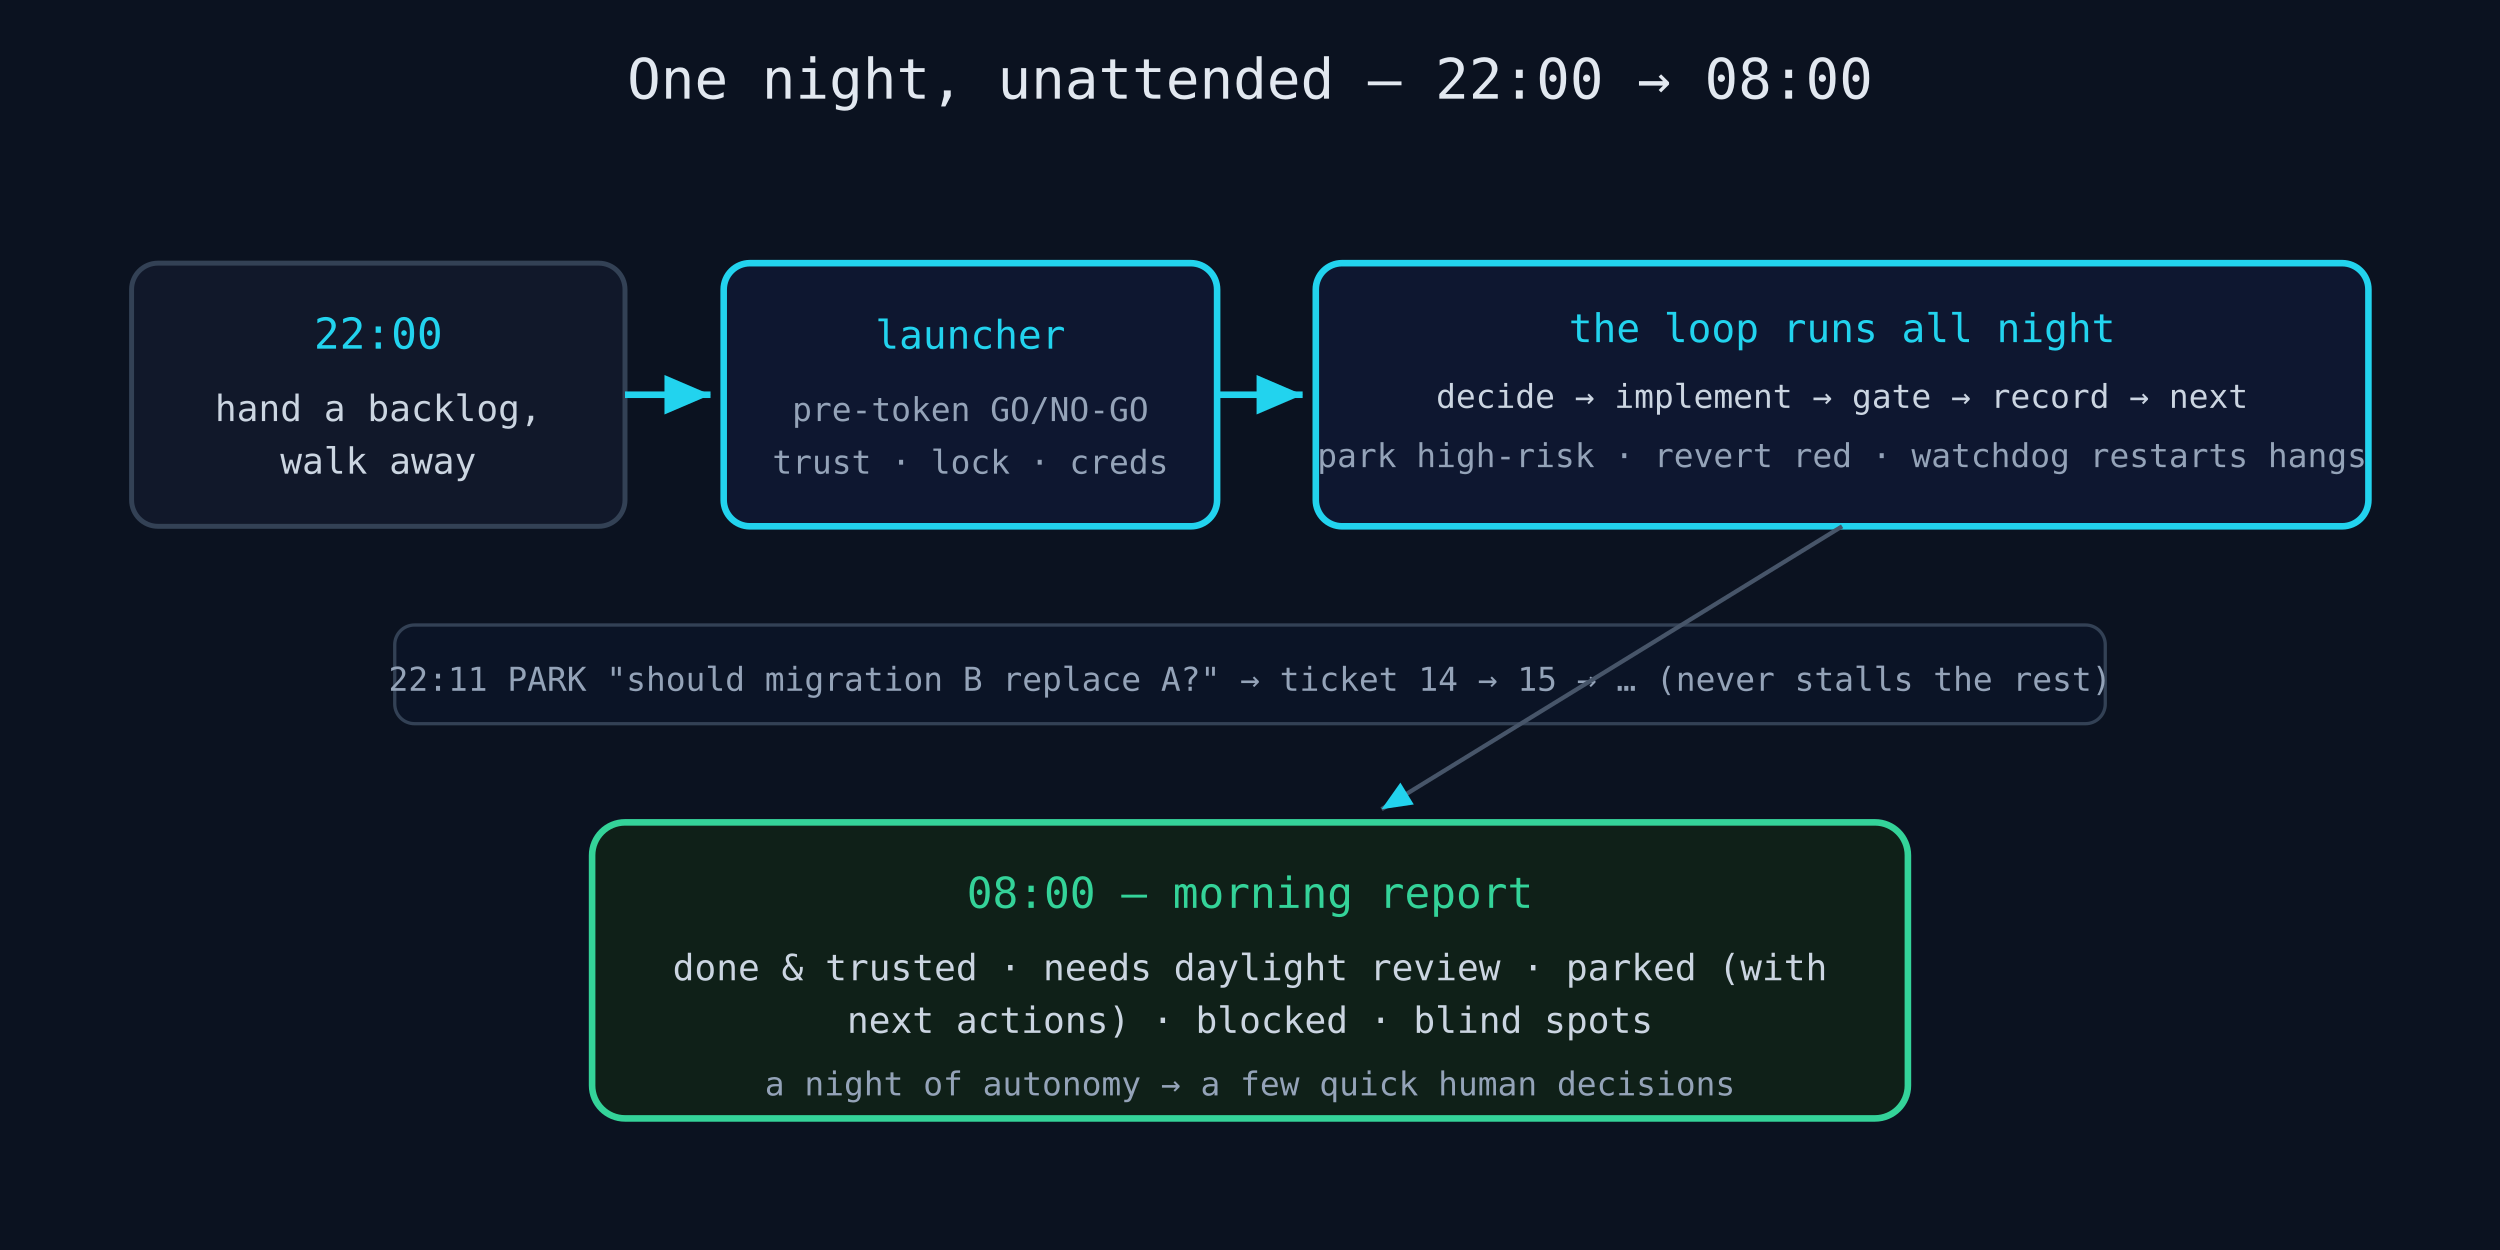
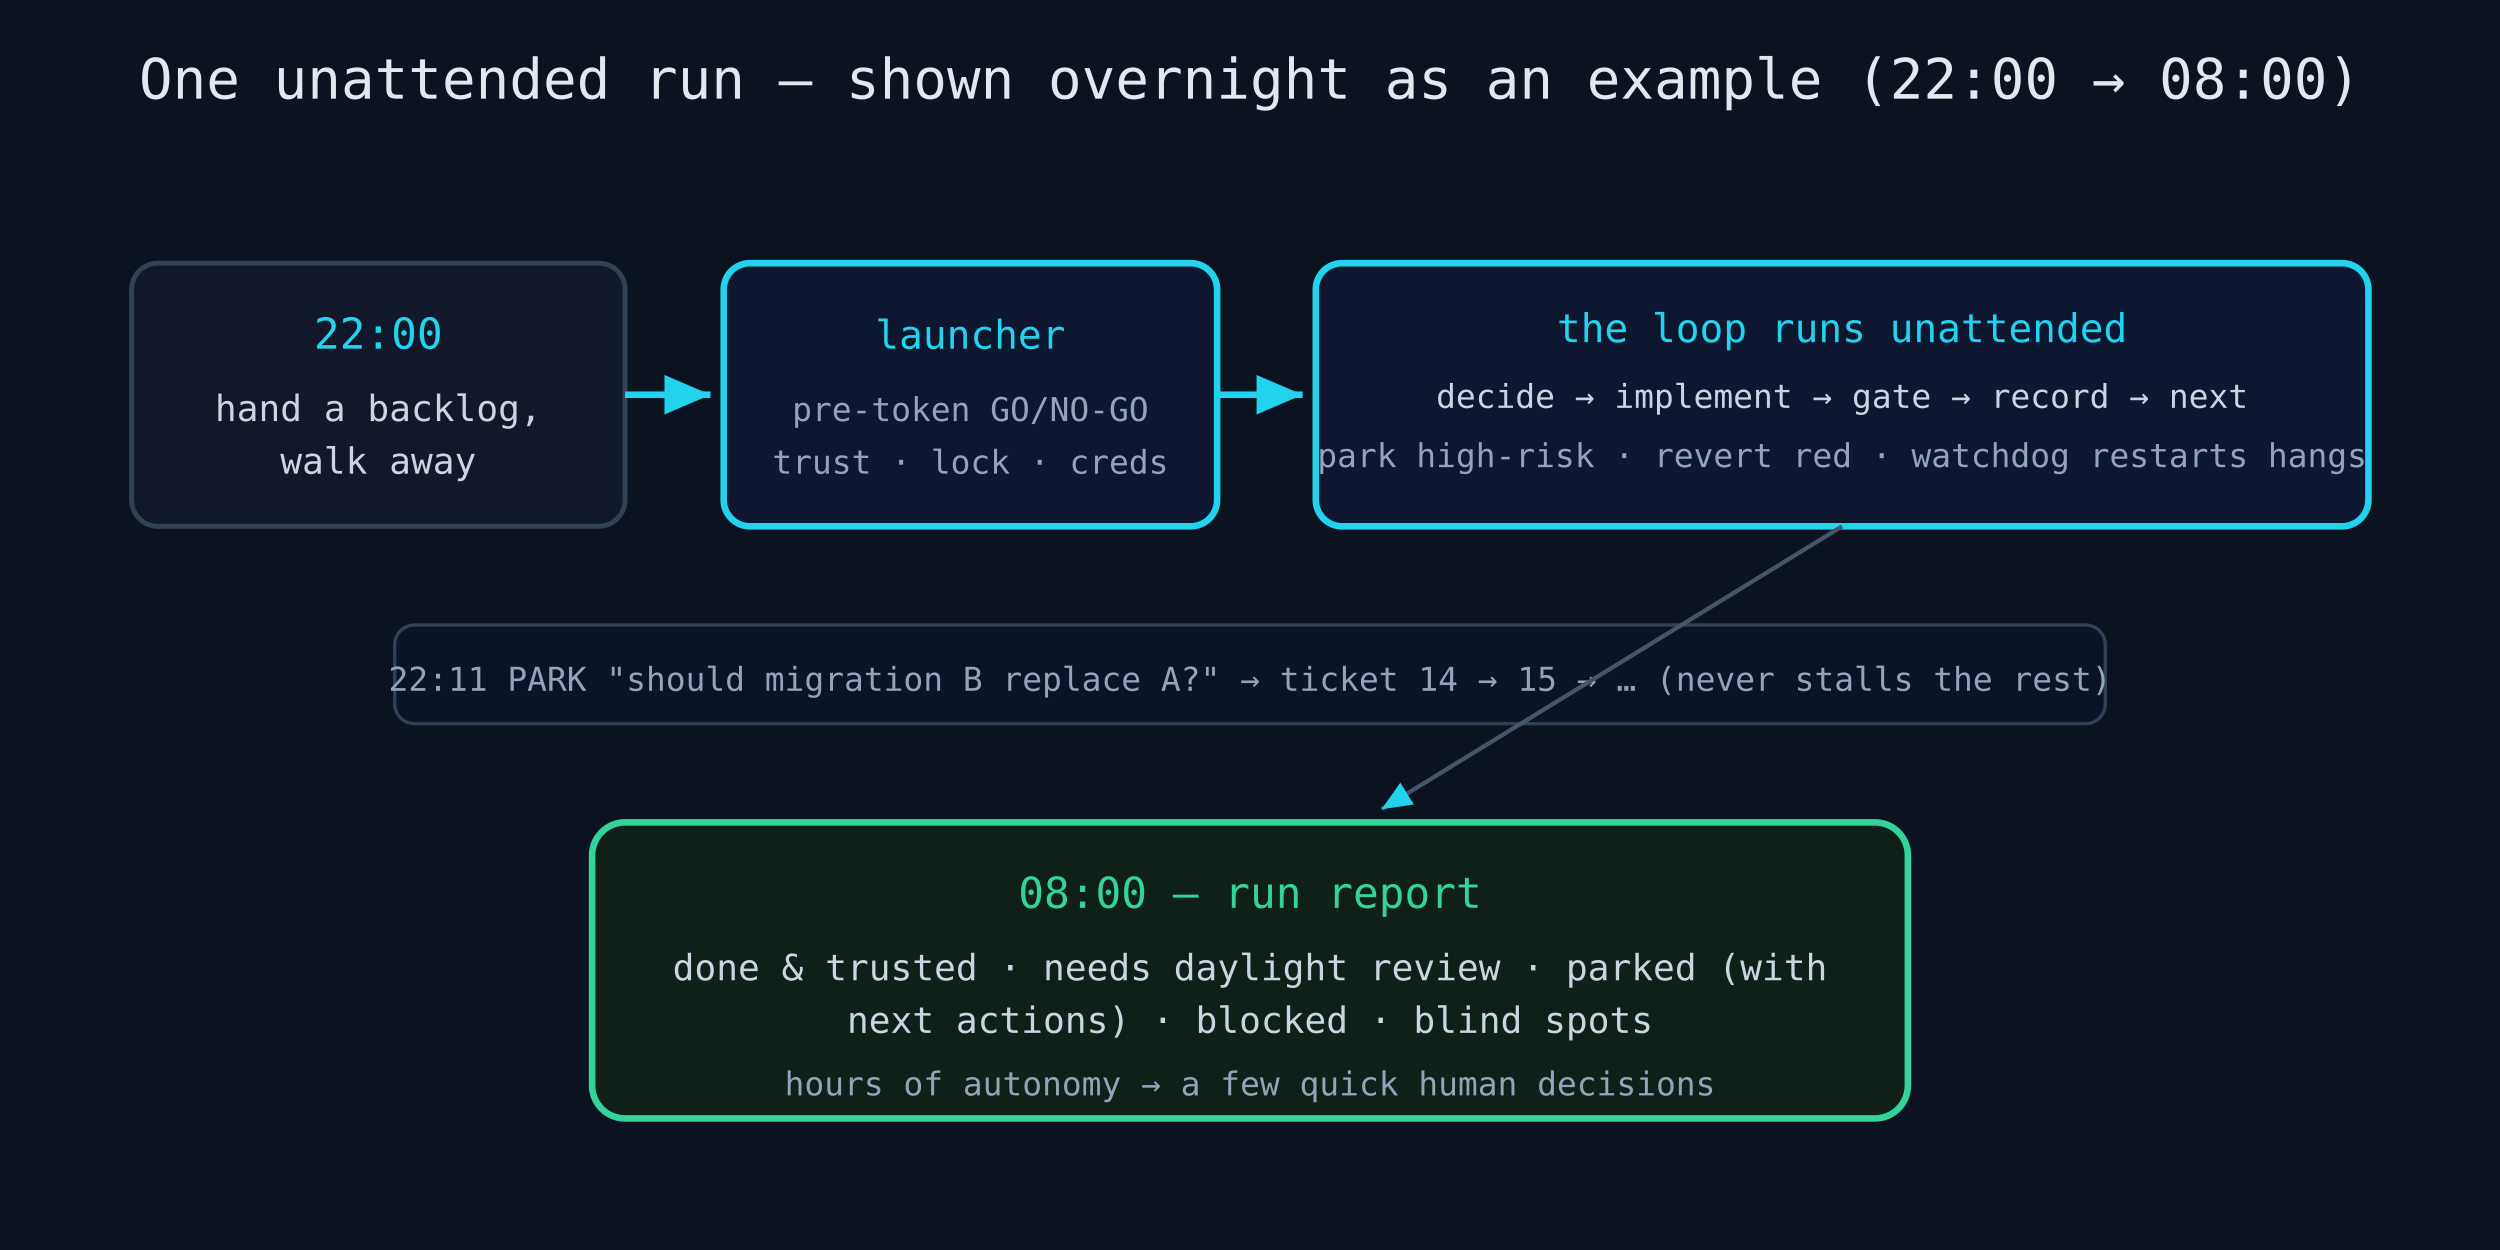
<svg xmlns="http://www.w3.org/2000/svg" viewBox="0 0 760 380" font-family="'JetBrains Mono', ui-monospace, monospace" role="img" aria-labelledby="t d">
  <rect width="760" height="380" fill="#0b1220" />
-   <text x="380" y="30" fill="#e2e8f0" font-size="17" text-anchor="middle">One night, unattended — 22:00 → 08:00</text>
+   <text x="380" y="30" fill="#e2e8f0" font-size="17" text-anchor="middle">One unattended run — shown overnight as an example (22:00 → 08:00)</text>
  <defs>
    <marker id="u2" markerWidth="9" markerHeight="9" refX="7" refY="3" orient="auto">
      <path d="M0,0 L7,3 L0,6 Z" fill="#22d3ee" />
    </marker>
  </defs>
  <rect x="40" y="80" width="150" height="80" rx="8" fill="#11182a" stroke="#334155" stroke-width="1.5" />
  <text x="115" y="106" fill="#22d3ee" font-size="13" text-anchor="middle">22:00</text>
  <text x="115" y="128" fill="#cbd5e1" font-size="11" text-anchor="middle">hand a backlog,</text>
  <text x="115" y="144" fill="#cbd5e1" font-size="11" text-anchor="middle">walk away</text>
  <rect x="220" y="80" width="150" height="80" rx="8" fill="#0e1730" stroke="#22d3ee" stroke-width="2" />
  <text x="295" y="106" fill="#22d3ee" font-size="12" text-anchor="middle">launcher</text>
  <text x="295" y="128" fill="#94a3b8" font-size="10" text-anchor="middle">pre-token GO/NO-GO</text>
  <text x="295" y="144" fill="#94a3b8" font-size="10" text-anchor="middle">trust · lock · creds</text>
  <rect x="400" y="80" width="320" height="80" rx="8" fill="#0e1730" stroke="#22d3ee" stroke-width="2" />
-   <text x="560" y="104" fill="#22d3ee" font-size="12" text-anchor="middle">the loop runs all night</text>
+   <text x="560" y="104" fill="#22d3ee" font-size="12" text-anchor="middle">the loop runs unattended</text>
  <text x="560" y="124" fill="#cbd5e1" font-size="10" text-anchor="middle">decide → implement → gate → record → next</text>
  <text x="560" y="142" fill="#94a3b8" font-size="10" text-anchor="middle">park high-risk · revert red · watchdog restarts hangs</text>
  <line x1="190" y1="120" x2="216" y2="120" stroke="#22d3ee" stroke-width="2" marker-end="url(#u2)" />
  <line x1="370" y1="120" x2="396" y2="120" stroke="#22d3ee" stroke-width="2" marker-end="url(#u2)" />
  <rect x="120" y="190" width="520" height="30" rx="6" fill="#0b1426" stroke="#334155" />
  <text x="380" y="210" fill="#94a3b8" font-size="10" text-anchor="middle">22:11 PARK "should migration B replace A?" → ticket 14 → 15 → … (never stalls the rest)</text>
  <rect x="180" y="250" width="400" height="90" rx="10" fill="#0f2018" stroke="#34d399" stroke-width="2" />
-   <text x="380" y="276" fill="#34d399" font-size="13" text-anchor="middle">08:00 — morning report</text>
+   <text x="380" y="276" fill="#34d399" font-size="13" text-anchor="middle">08:00 — run report</text>
  <text x="380" y="298" fill="#cbd5e1" font-size="11" text-anchor="middle">done &amp; trusted · needs daylight review · parked (with</text>
  <text x="380" y="314" fill="#cbd5e1" font-size="11" text-anchor="middle">next actions) · blocked · blind spots</text>
-   <text x="380" y="333" fill="#94a3b8" font-size="10" text-anchor="middle">a night of autonomy → a few quick human decisions</text>
+   <text x="380" y="333" fill="#94a3b8" font-size="10" text-anchor="middle">hours of autonomy → a few quick human decisions</text>
  <line x1="560" y1="160" x2="420" y2="246" stroke="#475569" stroke-width="1.3" marker-end="url(#u2)" />
</svg>
